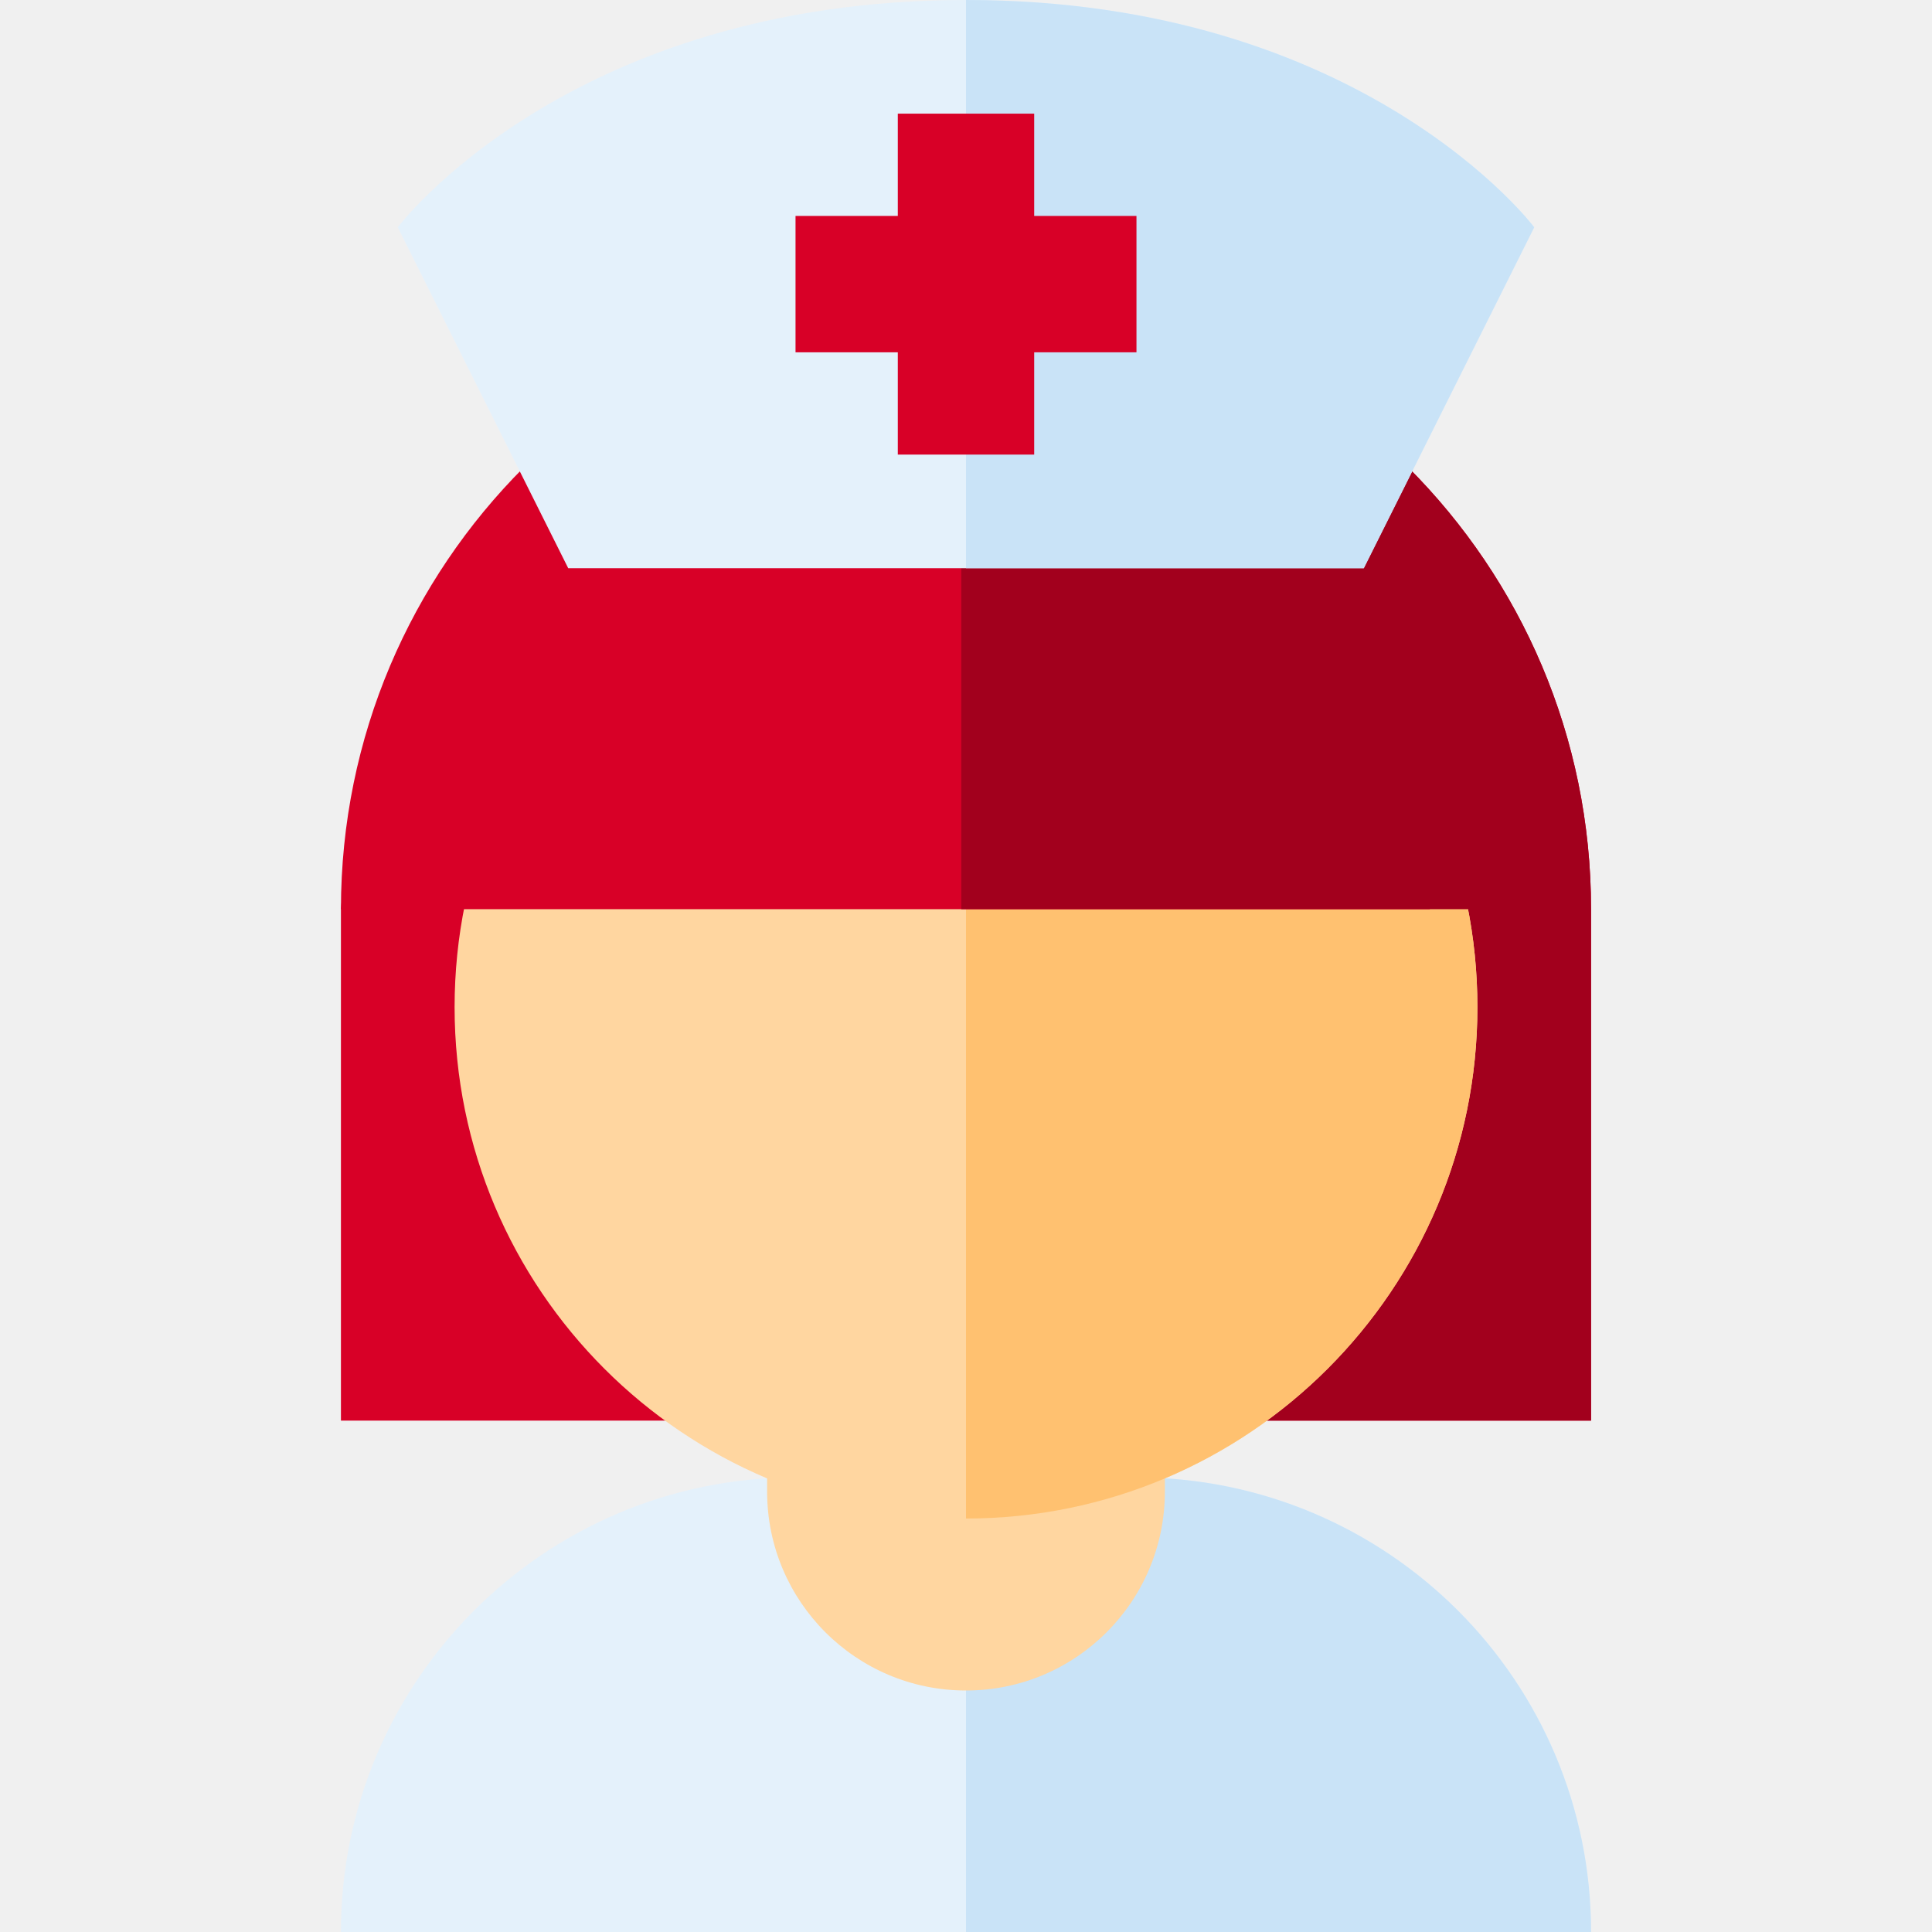
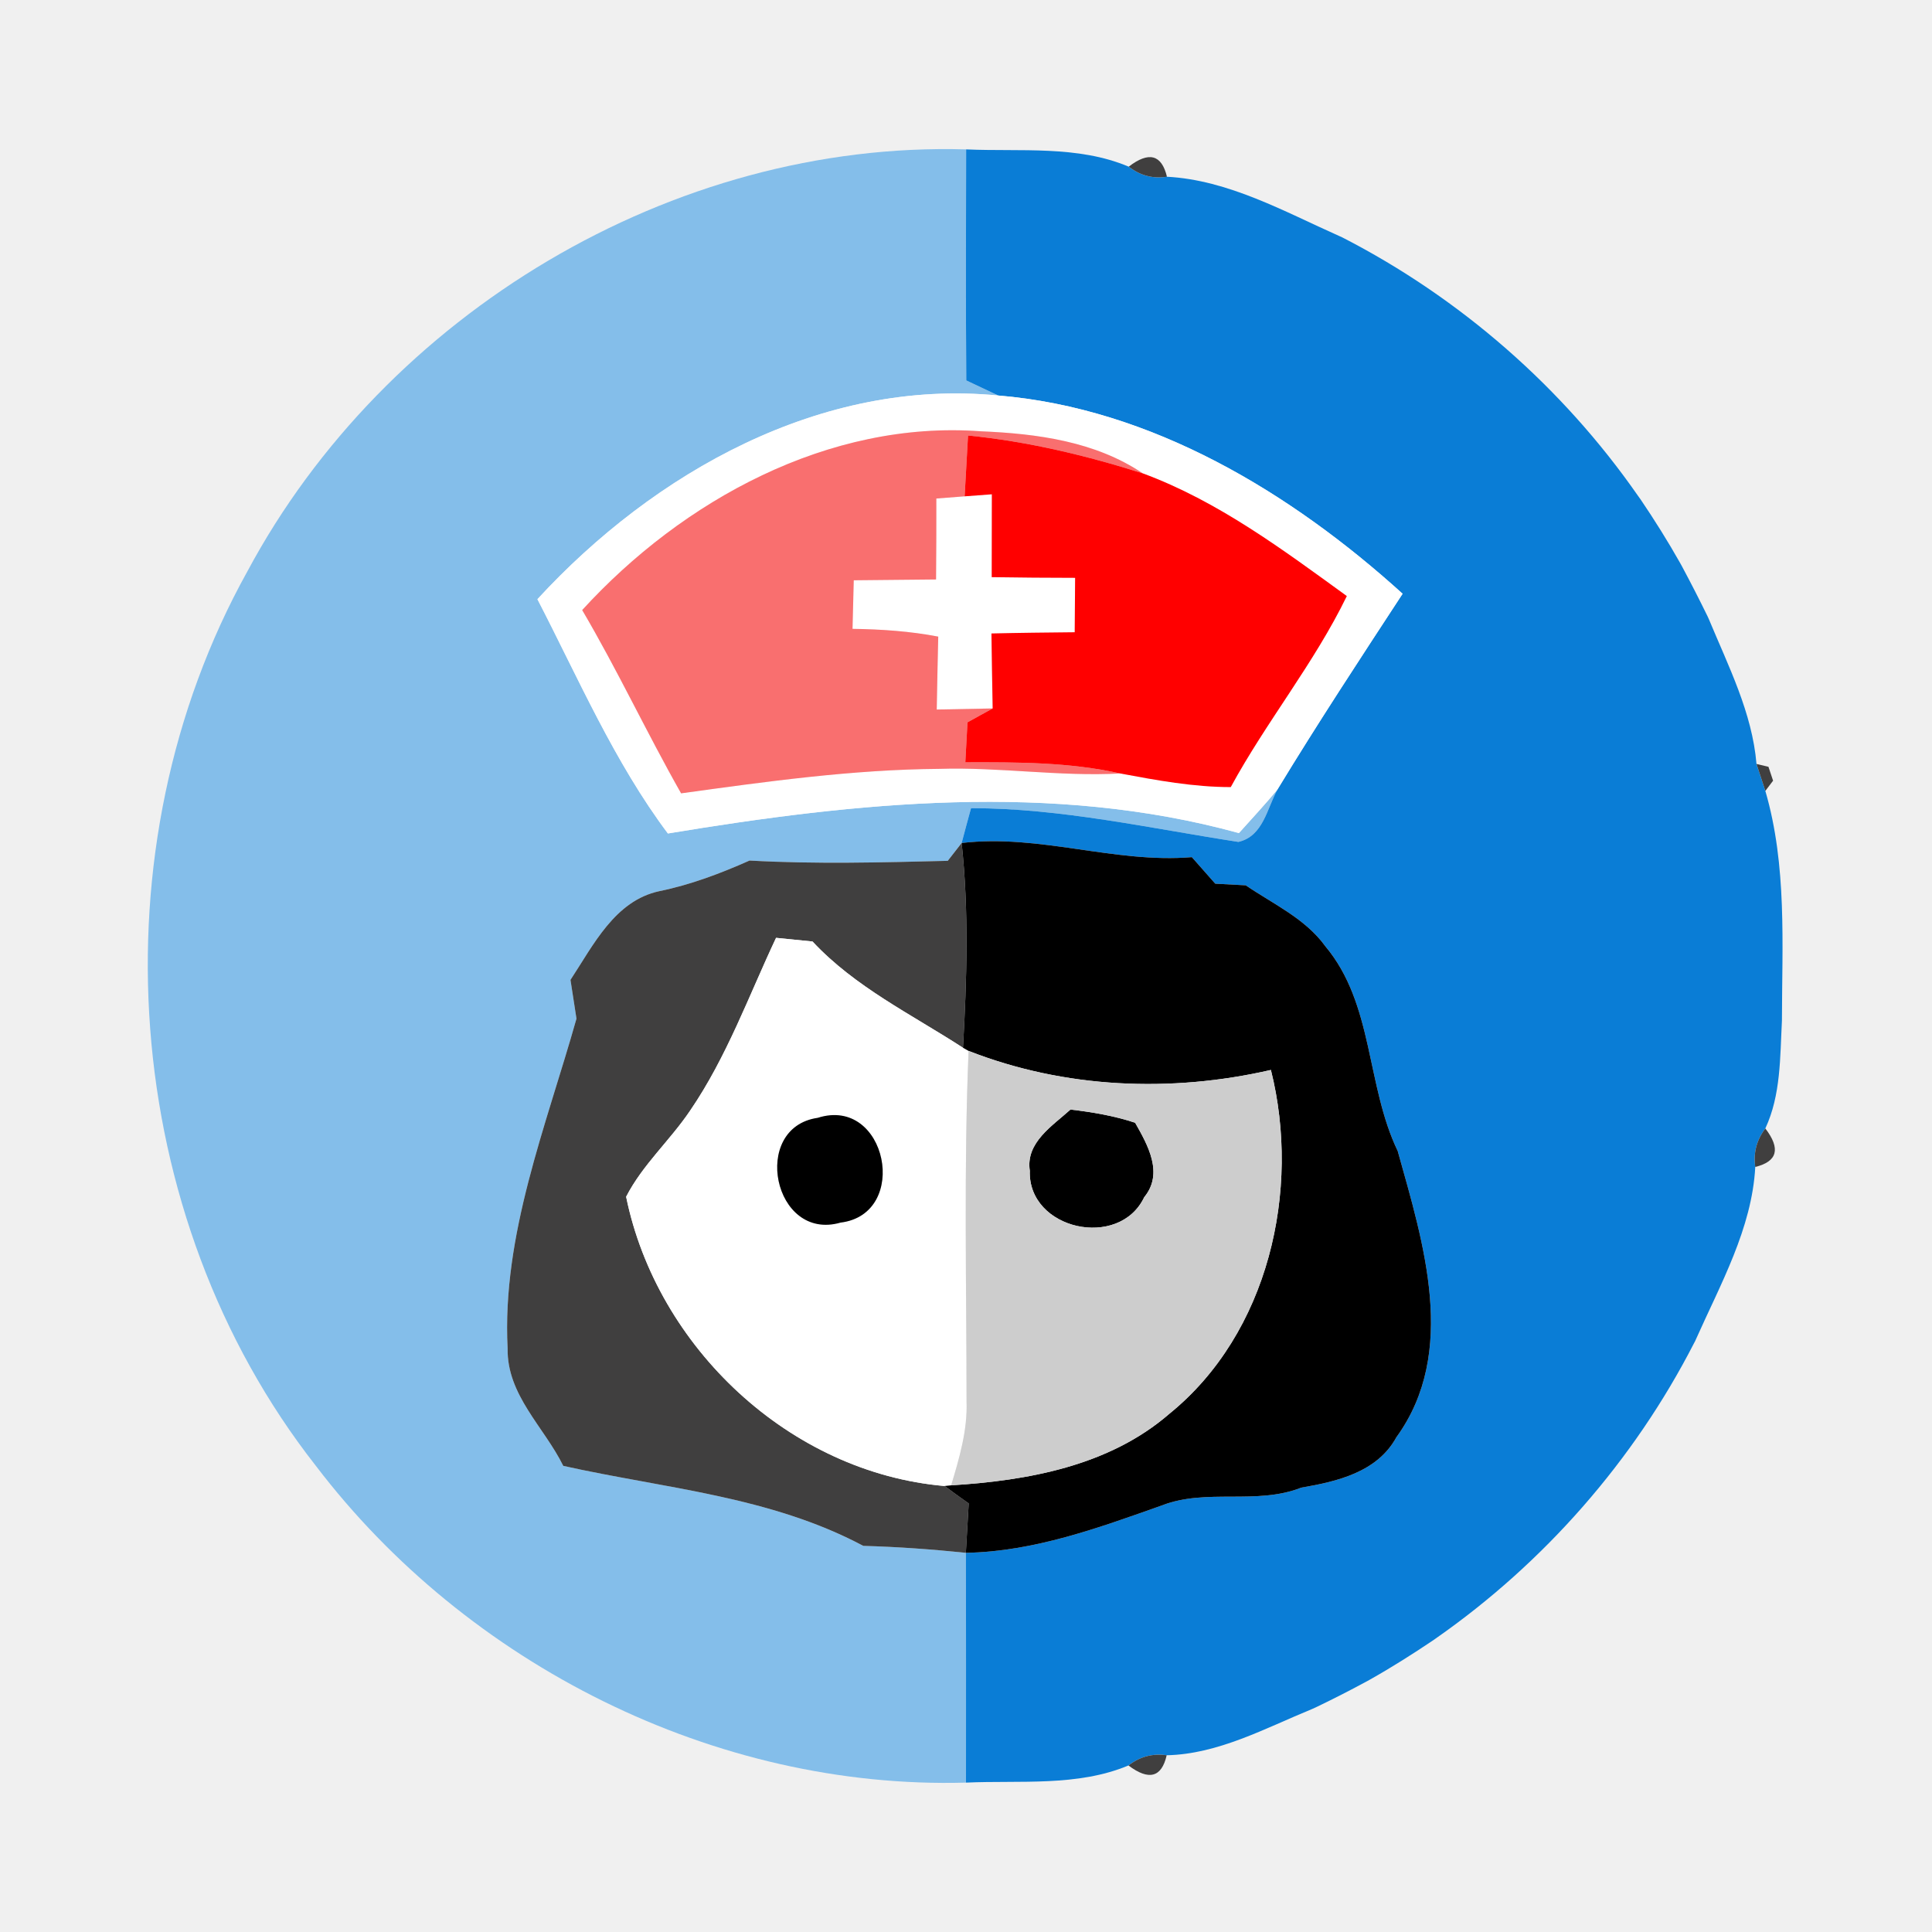
- <svg xmlns="http://www.w3.org/2000/svg" version="1.1" id="Layer_1" x="0px" y="0px" viewBox="0 0 512 512" style="enable-background:new 0 0 512 512;" xml:space="preserve">
-   <path style="fill:#E4F1FB;" d="M421.647,512L421.647,512c0-66.534-53.936-120.471-120.471-120.471h-90.353  c-66.534,0-120.471,53.936-120.471,120.471l0,0H421.647z" />
-   <path style="fill:#C9E3F7;" d="M256,512h165.647c0-66.534-53.936-120.471-120.471-120.471H256V512z" />
-   <path style="fill:#FFD6A0;" d="M308.706,395.294C308.706,424.403,285.109,448,256,448l0,0c-29.109,0-52.706-23.597-52.706-52.706  v-26.353c0-29.109,23.597-52.706,52.706-52.706l0,0c29.109,0,52.706,23.597,52.706,52.706V395.294z" />
-   <path style="fill:#D80027;" d="M421.647,376.471V240.941c0-91.485-74.163-165.647-165.647-165.647S90.353,149.456,90.353,240.941  v135.529H421.647z" />
-   <path style="fill:#A2001D;" d="M421.647,376.471V240.941c0-91.485-74.163-165.647-165.647-165.647c0,88.344,0,301.176,0,301.176  H421.647z" />
-   <path style="fill:#FFD6A0;" d="M391.529,266.895c0,74.851-60.678,135.529-135.529,135.529l0,0  c-74.851,0-135.529-60.68-135.529-135.529l0,0c0-74.851,60.678-135.529,135.529-135.529l0,0  C330.851,131.366,391.529,192.044,391.529,266.895L391.529,266.895z" />
-   <path style="fill:#FFC170;" d="M256,131.366L256,131.366c74.851,0,135.529,60.678,135.529,135.529l0,0  c0,74.851-60.678,135.529-135.529,135.529l0,0" />
-   <path style="fill:#D80027;" d="M378.933,240.941c-7.011-84.984-36.801-151.77-123.594-151.77S97.364,155.957,90.353,240.941H378.933  z" />
-   <path style="fill:#A2001D;" d="M419.744,240.941c-7.011-84.984-78.194-151.77-164.986-151.77v151.77H419.744z" />
-   <path style="fill:#E4F1FB;" d="M256,0C150.588,0,105.412,60.235,105.412,60.235l45.176,90.353H256h105.412l45.176-90.353  C406.588,60.235,361.412,0,256,0z" />
-   <path style="fill:#C9E3F7;" d="M361.412,150.588l45.176-90.353C406.588,60.235,361.412,0,256,0v150.588H361.412z" />
-   <polygon style="fill:#D80027;" points="301.176,57.224 274.071,57.224 274.071,30.118 237.929,30.118 237.929,57.224   210.824,57.224 210.824,93.365 237.929,93.365 237.929,120.471 274.071,120.471 274.071,93.365 301.176,93.365 " />
-   <g>
- </g>
-   <g>
- </g>
-   <g>
- </g>
-   <g>
- </g>
-   <g>
- </g>
-   <g>
- </g>
-   <g>
- </g>
-   <g>
- </g>
-   <g>
- </g>
-   <g>
- </g>
-   <g>
- </g>
-   <g>
- </g>
-   <g>
- </g>
-   <g>
- </g>
-   <g>
- </g>
+ <svg xmlns="http://www.w3.org/2000/svg" width="142pt" height="142pt" viewBox="0 0 142 142" version="1.1">
+   <g id="#84beeaff">
+     <path fill="#84beea" opacity="1.00" d=" M 18.18 42.00 C 28.32 23.06 49.43 10.35 71.01 10.98 C 71.00 16.64 70.98 22.30 71.02 27.96 C 71.61 28.24 72.78 28.79 73.37 29.07 C 60.35 27.79 48.08 34.72 39.50 44.04 C 42.51 49.86 45.16 56.02 49.09 61.26 C 62.91 58.97 77.34 57.45 91.06 61.23 C 92.01 60.17 92.98 59.13 93.89 58.03 C 93.12 59.42 92.85 61.46 91.02 61.88 C 84.51 60.88 78.00 59.40 71.37 59.40 C 71.19 60.04 70.85 61.32 70.68 61.96 C 70.43 62.29 69.91 62.94 69.66 63.27 C 64.80 63.39 59.94 63.52 55.09 63.25 C 52.95 64.20 50.76 65.03 48.46 65.50 C 45.19 66.20 43.61 69.47 41.93 72.02 C 42.04 72.73 42.26 74.16 42.37 74.87 C 40.14 82.78 36.88 90.77 37.31 99.11 C 37.25 102.53 39.99 104.88 41.40 107.74 C 48.84 109.40 56.60 109.97 63.45 113.62 C 65.97 113.69 68.48 113.87 70.99 114.13 C 71.01 119.76 71.00 125.39 71.00 131.02 C 52.56 131.54 34.33 122.34 23.21 107.73 C 8.79 89.34 6.85 62.38 18.18 42.00 Z" />
+   </g>
+   <g id="#0a7dd6ff">
+     <path fill="#0a7dd6" opacity="1.00" d=" M 71.01 10.98 C 74.98 11.16 79.20 10.66 82.96 12.25 C 83.80 12.90 84.73 13.15 85.77 12.99 C 90.28 13.23 94.40 15.55 98.46 17.36 C 98.51 17.38 98.61 17.43 98.66 17.45 C 107.31 21.89 114.84 28.46 120.39 36.44 C 120.44 36.50 120.52 36.62 120.57 36.69 C 121.61 38.22 122.59 39.79 123.50 41.40 C 123.53 41.45 123.58 41.55 123.61 41.60 C 124.27 42.83 124.90 44.06 125.51 45.31 C 125.53 45.36 125.58 45.46 125.60 45.51 C 127.03 48.95 128.79 52.40 129.10 56.15 C 129.26 56.65 129.59 57.63 129.75 58.13 C 131.35 63.61 130.98 69.39 130.97 75.03 C 130.83 77.68 130.90 80.48 129.75 82.94 C 129.11 83.79 128.86 84.73 129.01 85.77 C 128.77 90.29 126.44 94.41 124.63 98.48 C 124.61 98.54 124.55 98.65 124.52 98.70 C 120.09 107.35 113.49 114.87 105.52 120.43 C 105.48 120.46 105.39 120.52 105.35 120.55 C 103.82 121.58 102.27 122.56 100.67 123.46 C 100.63 123.49 100.53 123.54 100.49 123.56 C 99.27 124.22 98.04 124.85 96.79 125.45 C 96.70 125.49 96.53 125.57 96.44 125.61 C 93.00 127.02 89.53 128.93 85.75 129.01 C 84.71 128.86 83.78 129.11 82.94 129.76 C 79.19 131.33 74.98 130.84 71.00 131.02 C 71.00 125.39 71.01 119.76 70.99 114.13 C 75.99 114.04 80.73 112.30 85.39 110.65 C 88.67 109.37 92.35 110.64 95.64 109.34 C 98.28 108.89 101.23 108.20 102.63 105.64 C 107.18 99.37 104.61 91.33 102.73 84.60 C 100.40 79.76 100.97 73.79 97.41 69.55 C 95.94 67.51 93.58 66.45 91.56 65.07 C 91.00 65.04 89.88 64.98 89.32 64.95 C 88.89 64.46 88.03 63.48 87.60 63.00 C 81.89 63.47 76.41 61.28 70.68 61.96 C 70.85 61.32 71.19 60.04 71.37 59.40 C 78.00 59.40 84.51 60.88 91.02 61.88 C 92.85 61.46 93.12 59.42 93.89 58.03 C 96.84 53.17 99.97 48.41 103.09 43.64 C 94.88 36.20 84.63 30.00 73.37 29.07 C 72.78 28.79 71.61 28.24 71.02 27.96 C 70.98 22.30 71.00 16.64 71.01 10.98 Z" />
+   </g>
+   <g id="#403f3fff">
+     <path fill="#403f3f" opacity="1.00" d=" M 82.96 12.25 C 84.44 11.11 85.38 11.36 85.77 12.99 C 84.73 13.15 83.80 12.90 82.96 12.25 Z" />
+     <path fill="#403f3f" opacity="1.00" d=" M 98.46 17.36 C 98.51 17.38 98.61 17.43 98.66 17.45 C 98.61 17.43 98.51 17.38 98.46 17.36 Z" />
+     <path fill="#403f3f" opacity="1.00" d=" M 120.39 36.44 C 120.44 36.50 120.52 36.62 120.57 36.69 C 120.52 36.62 120.44 36.50 120.39 36.44 Z" />
+     <path fill="#403f3f" opacity="1.00" d=" M 123.50 41.40 C 123.53 41.45 123.58 41.55 123.61 41.60 C 123.58 41.55 123.53 41.45 123.50 41.40 Z" />
+     <path fill="#403f3f" opacity="1.00" d=" M 125.51 45.31 C 125.53 45.36 125.58 45.46 125.60 45.51 C 125.58 45.46 125.53 45.36 125.51 45.31 Z" />
+     <path fill="#403f3f" opacity="1.00" d=" M 129.10 56.15 L 129.98 56.36 L 130.32 57.38 L 129.75 58.13 C 129.59 57.63 129.26 56.65 129.10 56.15 Z" />
+     <path fill="#403f3f" opacity="1.00" d=" M 69.66 63.27 C 69.91 62.94 70.43 62.29 70.68 61.96 C 71.22 66.96 71.06 72.00 70.78 77.01 C 66.99 74.55 62.84 72.55 59.72 69.20 C 59.05 69.13 57.71 69.00 57.04 68.93 C 55.03 73.20 53.41 77.70 50.73 81.62 C 49.26 83.81 47.23 85.60 46.02 87.96 C 48.28 99.02 58.05 108.24 69.43 109.22 C 70.01 109.65 70.60 110.08 71.20 110.50 C 71.15 111.41 71.04 113.22 70.99 114.13 C 68.48 113.87 65.97 113.69 63.45 113.62 C 56.60 109.97 48.84 109.40 41.40 107.74 C 39.99 104.88 37.25 102.53 37.31 99.11 C 36.88 90.77 40.14 82.78 42.37 74.87 C 42.26 74.16 42.04 72.73 41.93 72.02 C 43.61 69.47 45.19 66.20 48.46 65.50 C 50.76 65.03 52.95 64.20 55.09 63.25 C 59.94 63.52 64.80 63.39 69.66 63.27 Z" />
+     <path fill="#403f3f" opacity="1.00" d=" M 129.01 85.77 C 128.86 84.73 129.11 83.79 129.75 82.94 C 130.89 84.43 130.64 85.37 129.01 85.77 Z" />
+     <path fill="#403f3f" opacity="1.00" d=" M 124.52 98.70 C 124.55 98.65 124.61 98.54 124.63 98.48 C 124.61 98.54 124.55 98.65 124.52 98.70 Z" />
+     <path fill="#403f3f" opacity="1.00" d=" M 105.35 120.55 C 105.39 120.52 105.48 120.46 105.52 120.43 C 105.48 120.46 105.39 120.52 105.35 120.55 Z" />
+     <path fill="#403f3f" opacity="1.00" d=" M 100.49 123.56 C 100.53 123.54 100.63 123.49 100.67 123.46 C 100.63 123.49 100.53 123.54 100.49 123.56 Z" />
+     <path fill="#403f3f" opacity="1.00" d=" M 96.44 125.61 C 96.53 125.57 96.70 125.49 96.79 125.45 C 96.70 125.49 96.53 125.57 96.44 125.61 Z" />
+     <path fill="#403f3f" opacity="1.00" d=" M 82.94 129.76 C 83.78 129.11 84.71 128.86 85.75 129.01 C 85.38 130.64 84.44 130.89 82.94 129.76 Z" />
+   </g>
+   <g id="#ffffffff">
+     <path fill="#ffffff" opacity="1.00" d=" M 39.50 44.04 C 48.08 34.72 60.35 27.79 73.37 29.07 C 84.63 30.00 94.88 36.20 103.09 43.64 C 99.97 48.41 96.84 53.17 93.89 58.03 C 92.98 59.13 92.01 60.17 91.06 61.23 C 77.34 57.45 62.91 58.97 49.09 61.26 C 45.16 56.02 42.51 49.86 39.50 44.04 M 42.79 44.84 C 45.38 49.24 47.54 53.87 50.06 58.31 C 56.35 57.44 62.66 56.56 69.03 56.51 C 73.47 56.37 77.90 57.09 82.34 56.85 C 85.02 57.35 87.72 57.85 90.46 57.85 C 93.08 53.03 96.59 48.75 98.99 43.81 C 94.26 40.38 89.51 36.83 83.99 34.79 C 80.50 32.44 76.21 31.87 72.10 31.70 C 60.92 30.87 50.16 36.77 42.79 44.84 Z" />
+     <path fill="#ffffff" opacity="1.00" d=" M 68.82 36.64 C 69.34 36.60 70.38 36.52 70.90 36.48 C 71.40 36.44 72.40 36.37 72.90 36.33 C 72.90 38.36 72.89 40.39 72.89 42.42 C 74.93 42.45 76.98 42.47 79.02 42.47 C 79.01 43.80 79.00 45.14 78.99 46.47 C 76.95 46.49 74.91 46.51 72.87 46.56 C 72.90 48.40 72.92 50.23 72.96 52.07 C 71.59 52.10 70.22 52.12 68.85 52.15 C 68.88 50.36 68.92 48.57 68.96 46.79 C 66.88 46.39 64.77 46.25 62.66 46.22 C 62.68 45.33 62.73 43.54 62.75 42.65 C 64.77 42.63 66.78 42.61 68.80 42.59 C 68.82 40.61 68.82 38.63 68.82 36.64 Z" />
+     <path fill="#ffffff" opacity="1.00" d=" M 57.04 68.93 C 57.71 69.00 59.05 69.13 59.72 69.20 C 62.84 72.55 66.99 74.55 70.78 77.01 L 71.19 77.24 C 70.83 85.83 71.04 94.42 71.04 103.00 C 71.12 105.12 70.51 107.16 69.91 109.17 L 69.43 109.22 C 58.05 108.24 48.28 99.02 46.02 87.96 C 47.23 85.60 49.26 83.81 50.73 81.62 C 53.41 77.70 55.03 73.20 57.04 68.93 M 60.10 82.16 C 55.14 82.87 56.84 91.28 61.78 89.86 C 66.92 89.23 65.19 80.53 60.10 82.16 Z" />
+   </g>
+   <g id="#f96f6fff">
+     <path fill="#f96f6f" opacity="1.00" d=" M 42.79 44.84 C 50.16 36.77 60.92 30.87 72.10 31.70 C 76.21 31.87 80.50 32.44 83.99 34.79 C 79.81 33.47 75.52 32.44 71.15 32.01 C 71.07 33.50 70.98 34.99 70.90 36.48 C 70.38 36.52 69.34 36.60 68.82 36.64 C 68.82 38.63 68.82 40.61 68.80 42.59 C 66.78 42.61 64.77 42.63 62.75 42.65 C 62.73 43.54 62.68 45.33 62.66 46.22 C 64.77 46.25 66.88 46.39 68.96 46.79 C 68.92 48.57 68.88 50.36 68.85 52.15 C 70.22 52.12 71.59 52.10 72.96 52.07 C 72.50 52.33 71.57 52.84 71.11 53.09 C 71.07 53.83 70.99 55.30 70.95 56.03 C 74.76 56.02 78.60 56.01 82.34 56.85 C 77.90 57.09 73.47 56.37 69.03 56.51 C 62.66 56.56 56.35 57.44 50.06 58.31 C 47.54 53.87 45.38 49.24 42.79 44.84 Z" />
+   </g>
+   <g id="#ff0000ff">
+     <path fill="#ff0000" opacity="1.00" d=" M 71.15 32.01 C 75.52 32.44 79.81 33.47 83.99 34.79 C 89.51 36.83 94.26 40.38 98.99 43.81 C 96.59 48.75 93.08 53.03 90.46 57.85 C 87.72 57.85 85.02 57.35 82.34 56.85 C 78.60 56.01 74.76 56.02 70.95 56.03 C 70.99 55.30 71.07 53.83 71.11 53.09 C 71.57 52.84 72.50 52.33 72.96 52.07 C 72.92 50.23 72.90 48.40 72.87 46.56 C 74.91 46.51 76.95 46.49 78.99 46.47 C 79.00 45.14 79.01 43.80 79.02 42.47 C 76.98 42.47 74.93 42.45 72.89 42.42 C 72.89 40.39 72.90 38.36 72.90 36.33 C 72.40 36.37 71.40 36.44 70.90 36.48 C 70.98 34.99 71.07 33.50 71.15 32.01 Z" />
+   </g>
+   <g id="#000000ff">
+     <path fill="#000000" opacity="1.00" d=" M 70.68 61.96 C 76.41 61.28 81.89 63.47 87.60 63.00 C 88.03 63.48 88.89 64.46 89.32 64.95 C 89.88 64.98 91.00 65.04 91.56 65.07 C 93.58 66.45 95.94 67.51 97.41 69.55 C 100.97 73.79 100.40 79.76 102.73 84.60 C 104.61 91.33 107.18 99.37 102.63 105.64 C 101.23 108.20 98.28 108.89 95.64 109.34 C 92.35 110.64 88.67 109.37 85.39 110.65 C 80.73 112.30 75.99 114.04 70.99 114.13 C 71.04 113.22 71.15 111.41 71.20 110.50 C 70.60 110.08 70.01 109.65 69.43 109.22 L 69.91 109.17 C 75.57 108.82 81.54 107.74 85.96 103.90 C 93.23 98.00 95.63 87.48 93.41 78.64 C 86.05 80.33 78.24 80.00 71.19 77.24 L 70.78 77.01 C 71.06 72.00 71.22 66.96 70.68 61.96 Z" />
+     <path fill="#000000" opacity="1.00" d=" M 60.10 82.16 C 65.19 80.53 66.92 89.23 61.78 89.86 C 56.84 91.28 55.14 82.87 60.10 82.16 Z" />
+     <path fill="#000000" opacity="1.00" d=" M 75.69 86.05 C 75.37 83.97 77.37 82.74 78.68 81.55 C 80.29 81.74 81.89 82.01 83.43 82.52 C 84.37 84.17 85.54 86.24 84.10 87.99 C 82.26 91.87 75.54 90.39 75.69 86.05 Z" />
+   </g>
+   <g id="#cdcdcdff">
+     <path fill="#cdcdcd" opacity="1.00" d=" M 71.19 77.24 C 78.24 80.00 86.05 80.33 93.41 78.64 C 95.63 87.48 93.23 98.00 85.96 103.90 C 81.54 107.74 75.57 108.82 69.91 109.17 C 70.51 107.16 71.12 105.12 71.04 103.00 C 71.04 94.42 70.83 85.83 71.19 77.24 M 75.69 86.05 C 75.54 90.39 82.26 91.87 84.10 87.99 C 85.54 86.24 84.37 84.17 83.43 82.52 C 81.89 82.01 80.29 81.74 78.68 81.55 C 77.37 82.74 75.37 83.97 75.69 86.05 Z" />
+   </g>
</svg>
